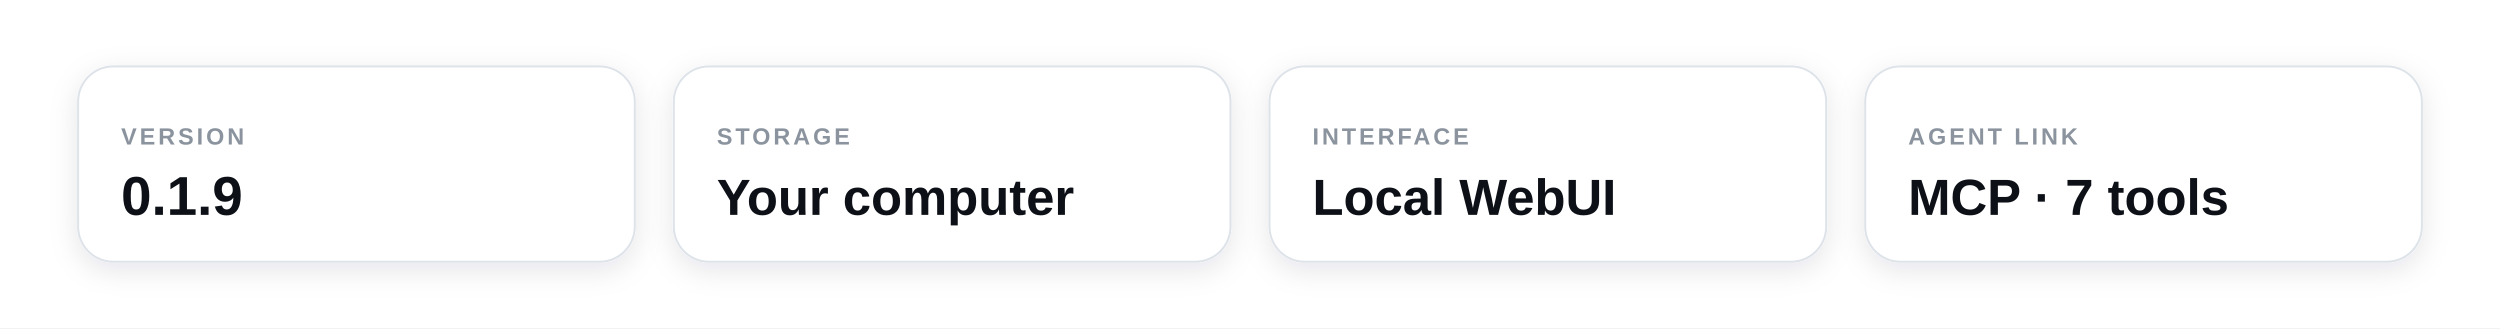
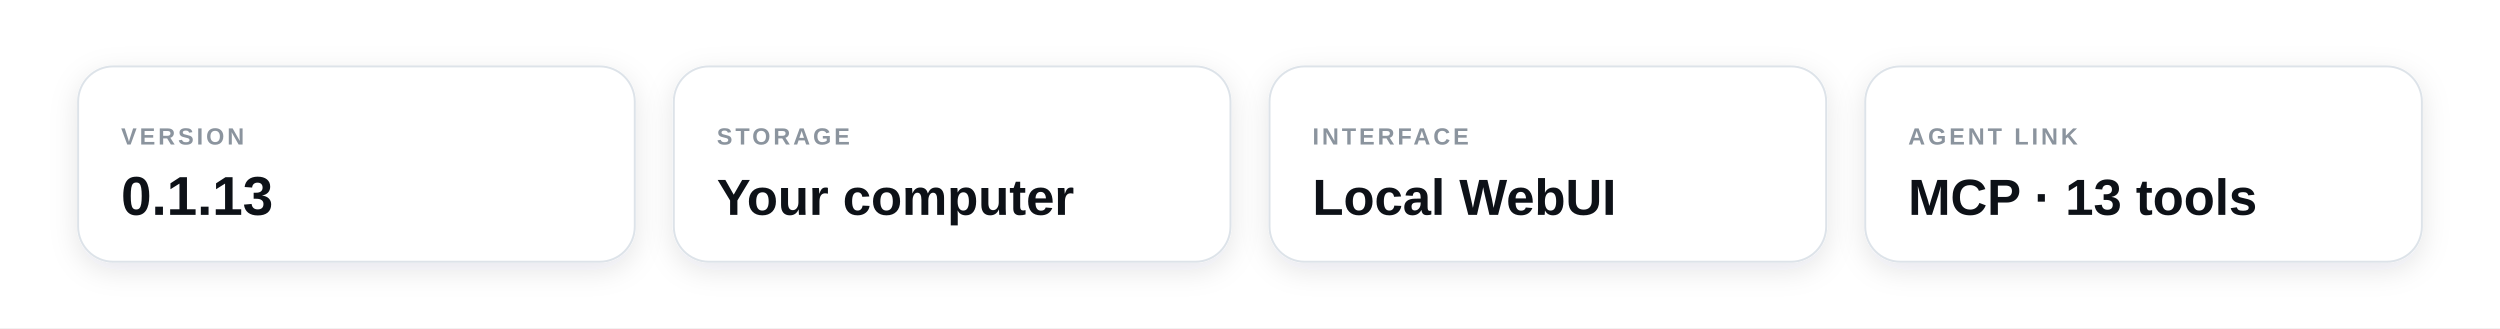
- <svg xmlns="http://www.w3.org/2000/svg" viewBox="0 0 1280 168" width="1280" height="168" role="img" aria-label="At a glance: version 0.1.9, storage on your computer, local WebUI interface, MCP with seven tools.">
+ <svg xmlns="http://www.w3.org/2000/svg" viewBox="0 0 1280 168" width="1280" height="168" role="img" aria-label="At a glance: version 0.1.13, storage on your computer, local WebUI interface, MCP with 13 tools.">
  <defs>
    <radialGradient id="halo" cx="50%" cy="50%" r="50%">
      <stop offset="0" stop-color="#FF7A70" stop-opacity=".55" />
      <stop offset=".45" stop-color="#FF7A70" stop-opacity=".18" />
      <stop offset="1" stop-color="#FF7A70" stop-opacity="0" />
    </radialGradient>
    <linearGradient id="cardGrad" x1="0" y1="0" x2="0" y2="1">
      <stop offset="0" stop-color="#FFFFFF" />
      <stop offset="1" stop-color="#FFFFFF" />
    </linearGradient>
    <linearGradient id="cardAltGrad" x1="0" y1="0" x2="0" y2="1">
      <stop offset="0" stop-color="#F6F8FA" />
      <stop offset="1" stop-color="#F6F8FA" />
    </linearGradient>
    <filter id="soft" x="-30%" y="-30%" width="160%" height="180%">
      <feDropShadow dx="0" dy="8" stdDeviation="14" flood-color="rgba(31,35,40,.13)" flood-opacity="1" />
    </filter>
    <filter id="softSm" x="-30%" y="-30%" width="160%" height="180%">
      <feDropShadow dx="0" dy="4" stdDeviation="7" flood-color="rgba(31,35,40,.13)" flood-opacity=".8" />
    </filter>
  </defs>
  <style>
  .s{font-family:-apple-system, BlinkMacSystemFont, 'Segoe UI Variable Display', 'Segoe UI', 'Helvetica Neue', Arial, 'Microsoft YaHei', 'PingFang SC', 'Hiragino Sans GB', 'Noto Sans CJK SC', sans-serif}
  .m{font-family:ui-monospace, SFMono-Regular, 'SF Mono', Menlo, Consolas, 'Liberation Mono', 'Microsoft YaHei', monospace}
  .rise{opacity:0;animation:rise .9s cubic-bezier(.16,.84,.32,1) both}
  @keyframes rise{from{opacity:0;transform:translateY(14px);filter:blur(6px)}to{opacity:1;transform:none;filter:blur(0)}}
  @keyframes breathe{0%,100%{opacity:.45;transform:scale(.96)}50%{opacity:.9;transform:scale(1.05)}}
  @keyframes breathe2{
    0%{opacity:.05;transform:scale(.93);animation-timing-function:cubic-bezier(.66,0,.34,1)}
    18%{opacity:.12;transform:scale(1.03);animation-timing-function:cubic-bezier(.37,0,.63,1)}
    34%{opacity:.07;transform:scale(.99);animation-timing-function:cubic-bezier(.45,0,.55,1)}
    57%{opacity:.15;transform:scale(1.085);animation-timing-function:cubic-bezier(.3,0,.7,1)}
    72%{opacity:.088;transform:scale(1.008);animation-timing-function:cubic-bezier(.6,0,.4,1)}
    88%{opacity:.126;transform:scale(1.052);animation-timing-function:cubic-bezier(.5,0,.5,1)}
    100%{opacity:.05;transform:scale(.93)}
  }
  @keyframes twinkle{0%,100%{opacity:.12}50%{opacity:.5}}
  .tw{animation:twinkle 9s ease-in-out infinite}
  .snr{animation:snr 5.4s cubic-bezier(.16,.84,.32,1) infinite;transform-box:fill-box;transform-origin:center}
  @keyframes snr{0%{transform:scale(.5);opacity:.55}65%{opacity:0}100%{transform:scale(1.6);opacity:0}}
  .swp{animation-timing-function:cubic-bezier(.83,0,.17,1);animation-iteration-count:infinite;opacity:0}
  .march{animation:march 1.65s linear infinite}
  .dp{animation:dotpulse 2.6s ease-in-out infinite}
  @keyframes dotpulse{0%,100%{opacity:.42}50%{opacity:1}}
  @keyframes march{to{stroke-dashoffset:-24}}
  .scan{animation:scan 4s cubic-bezier(.83,0,.17,1) infinite;opacity:0}
  @keyframes scan{0%{transform:translateX(0);opacity:0}8%{opacity:1}88%{opacity:1}100%{transform:translateX(1140px);opacity:0}}
  @media (prefers-reduced-motion: reduce){
    .rise{animation:none!important;opacity:1!important;filter:none!important;transform:none!important}
    .tw{animation:none!important;opacity:.55!important}
    .snr,.swp,.scan{animation:none!important;opacity:0!important}
    .march{animation:none!important}
    .dp{animation:none!important;opacity:1!important}
  }@keyframes swp{0%{transform:translateX(0);opacity:0}18%{opacity:1}82%{opacity:1}100%{transform:translateX(197px);opacity:0}}</style>
  <rect width="1280" height="168" fill="#FFFFFF" />
  <g filter="url(#softSm)">
    <rect x="40" y="34" width="285" height="100" rx="18" fill="#FFFFFF" stroke="#DDE3E9" stroke-width="1" />
  </g>
  <text x="62" y="74" font-size="12" font-weight="700" fill="#8B949E" letter-spacing="1.5" class="s">VERSION</text>
-   <text x="62" y="110" font-size="28" font-weight="600" fill="#0D1117" class="s">0.1.9</text>
+   <text x="62" y="110" font-size="28" font-weight="600" fill="#0D1117" class="s">0.1.13</text>
  <g filter="url(#softSm)">
    <rect x="345" y="34" width="285" height="100" rx="18" fill="#FFFFFF" stroke="#DDE3E9" stroke-width="1" />
  </g>
  <text x="367" y="74" font-size="12" font-weight="700" fill="#8B949E" letter-spacing="1.5" class="s">STORAGE</text>
  <text x="367" y="110" font-size="26" font-weight="600" fill="#0D1117" class="s">Your computer</text>
  <g filter="url(#softSm)">
    <rect x="650" y="34" width="285" height="100" rx="18" fill="#FFFFFF" stroke="#DDE3E9" stroke-width="1" />
  </g>
  <text x="672" y="74" font-size="12" font-weight="700" fill="#8B949E" letter-spacing="1.5" class="s">INTERFACE</text>
  <text x="672" y="110" font-size="26" font-weight="600" fill="#0D1117" class="s">Local WebUI</text>
  <g filter="url(#softSm)">
    <rect x="955" y="34" width="285" height="100" rx="18" fill="#FFFFFF" stroke="#DDE3E9" stroke-width="1" />
  </g>
  <text x="977" y="74" font-size="12" font-weight="700" fill="#8B949E" letter-spacing="1.5" class="s">AGENT LINK</text>
-   <text x="977" y="110" font-size="26" font-weight="600" fill="#0D1117" class="s">MCP · 7 tools</text>
+   <text x="977" y="110" font-size="26" font-weight="600" fill="#0D1117" class="s">MCP · 13 tools</text>
</svg>
